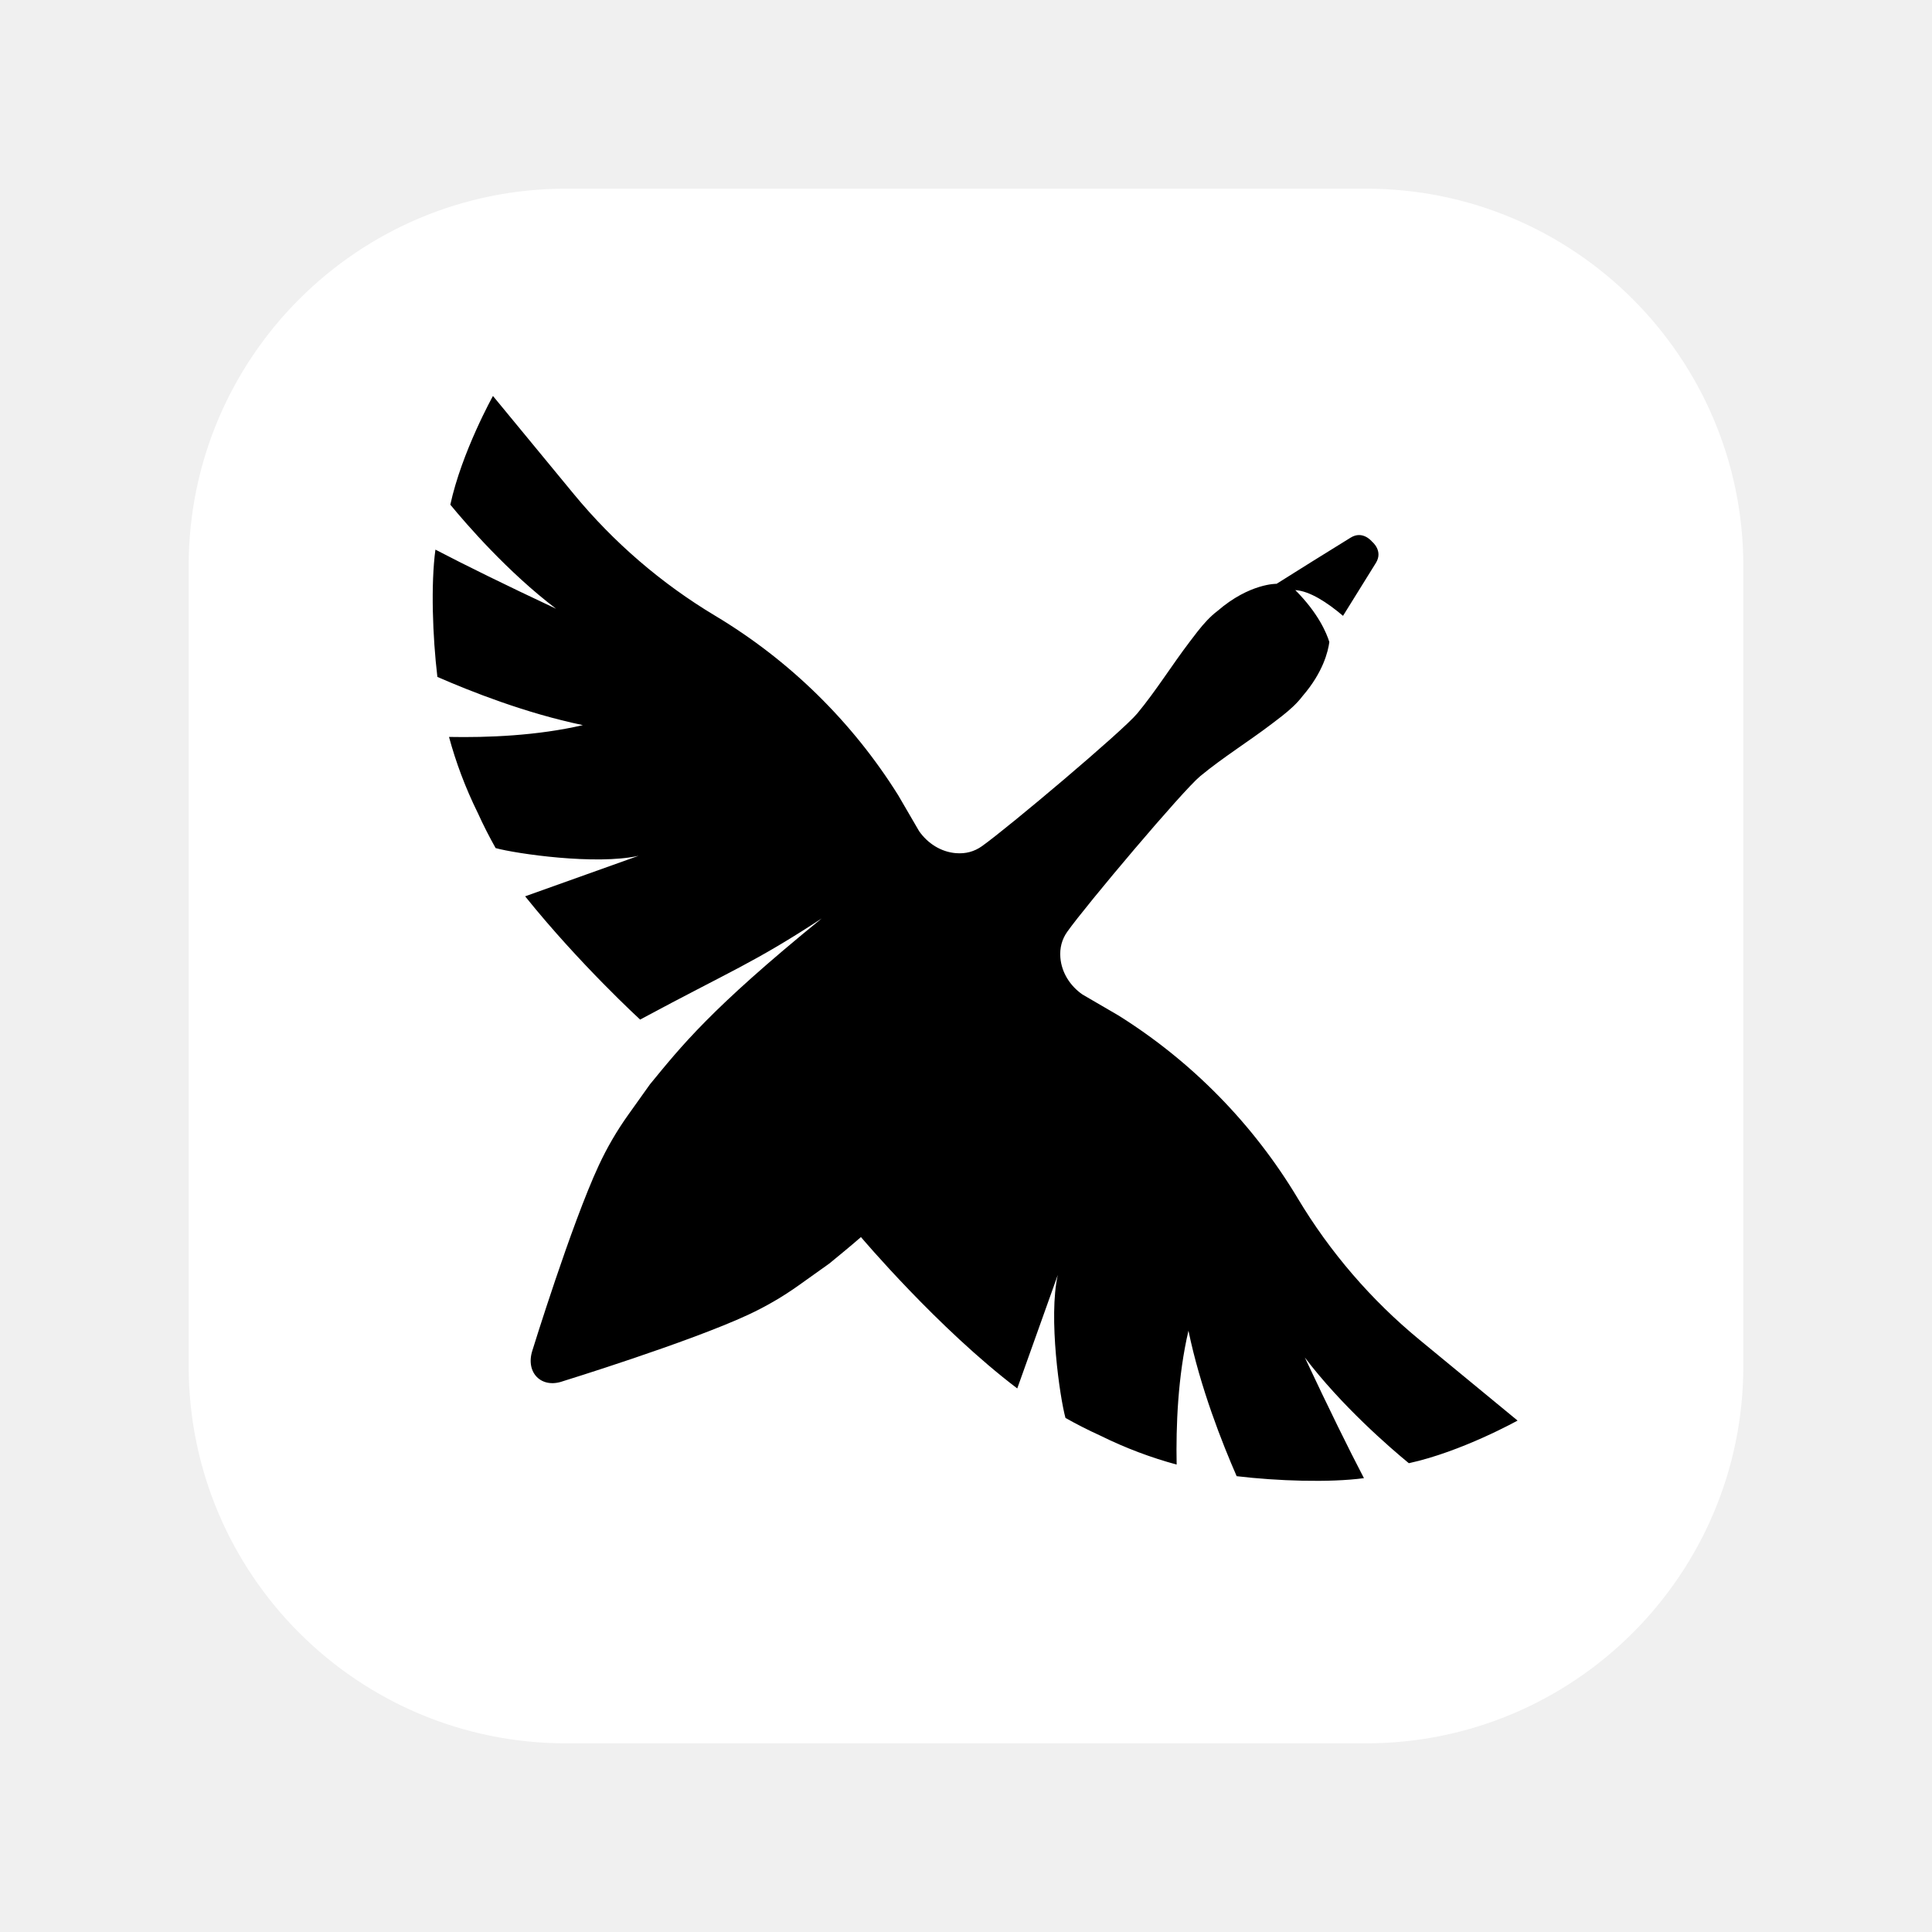
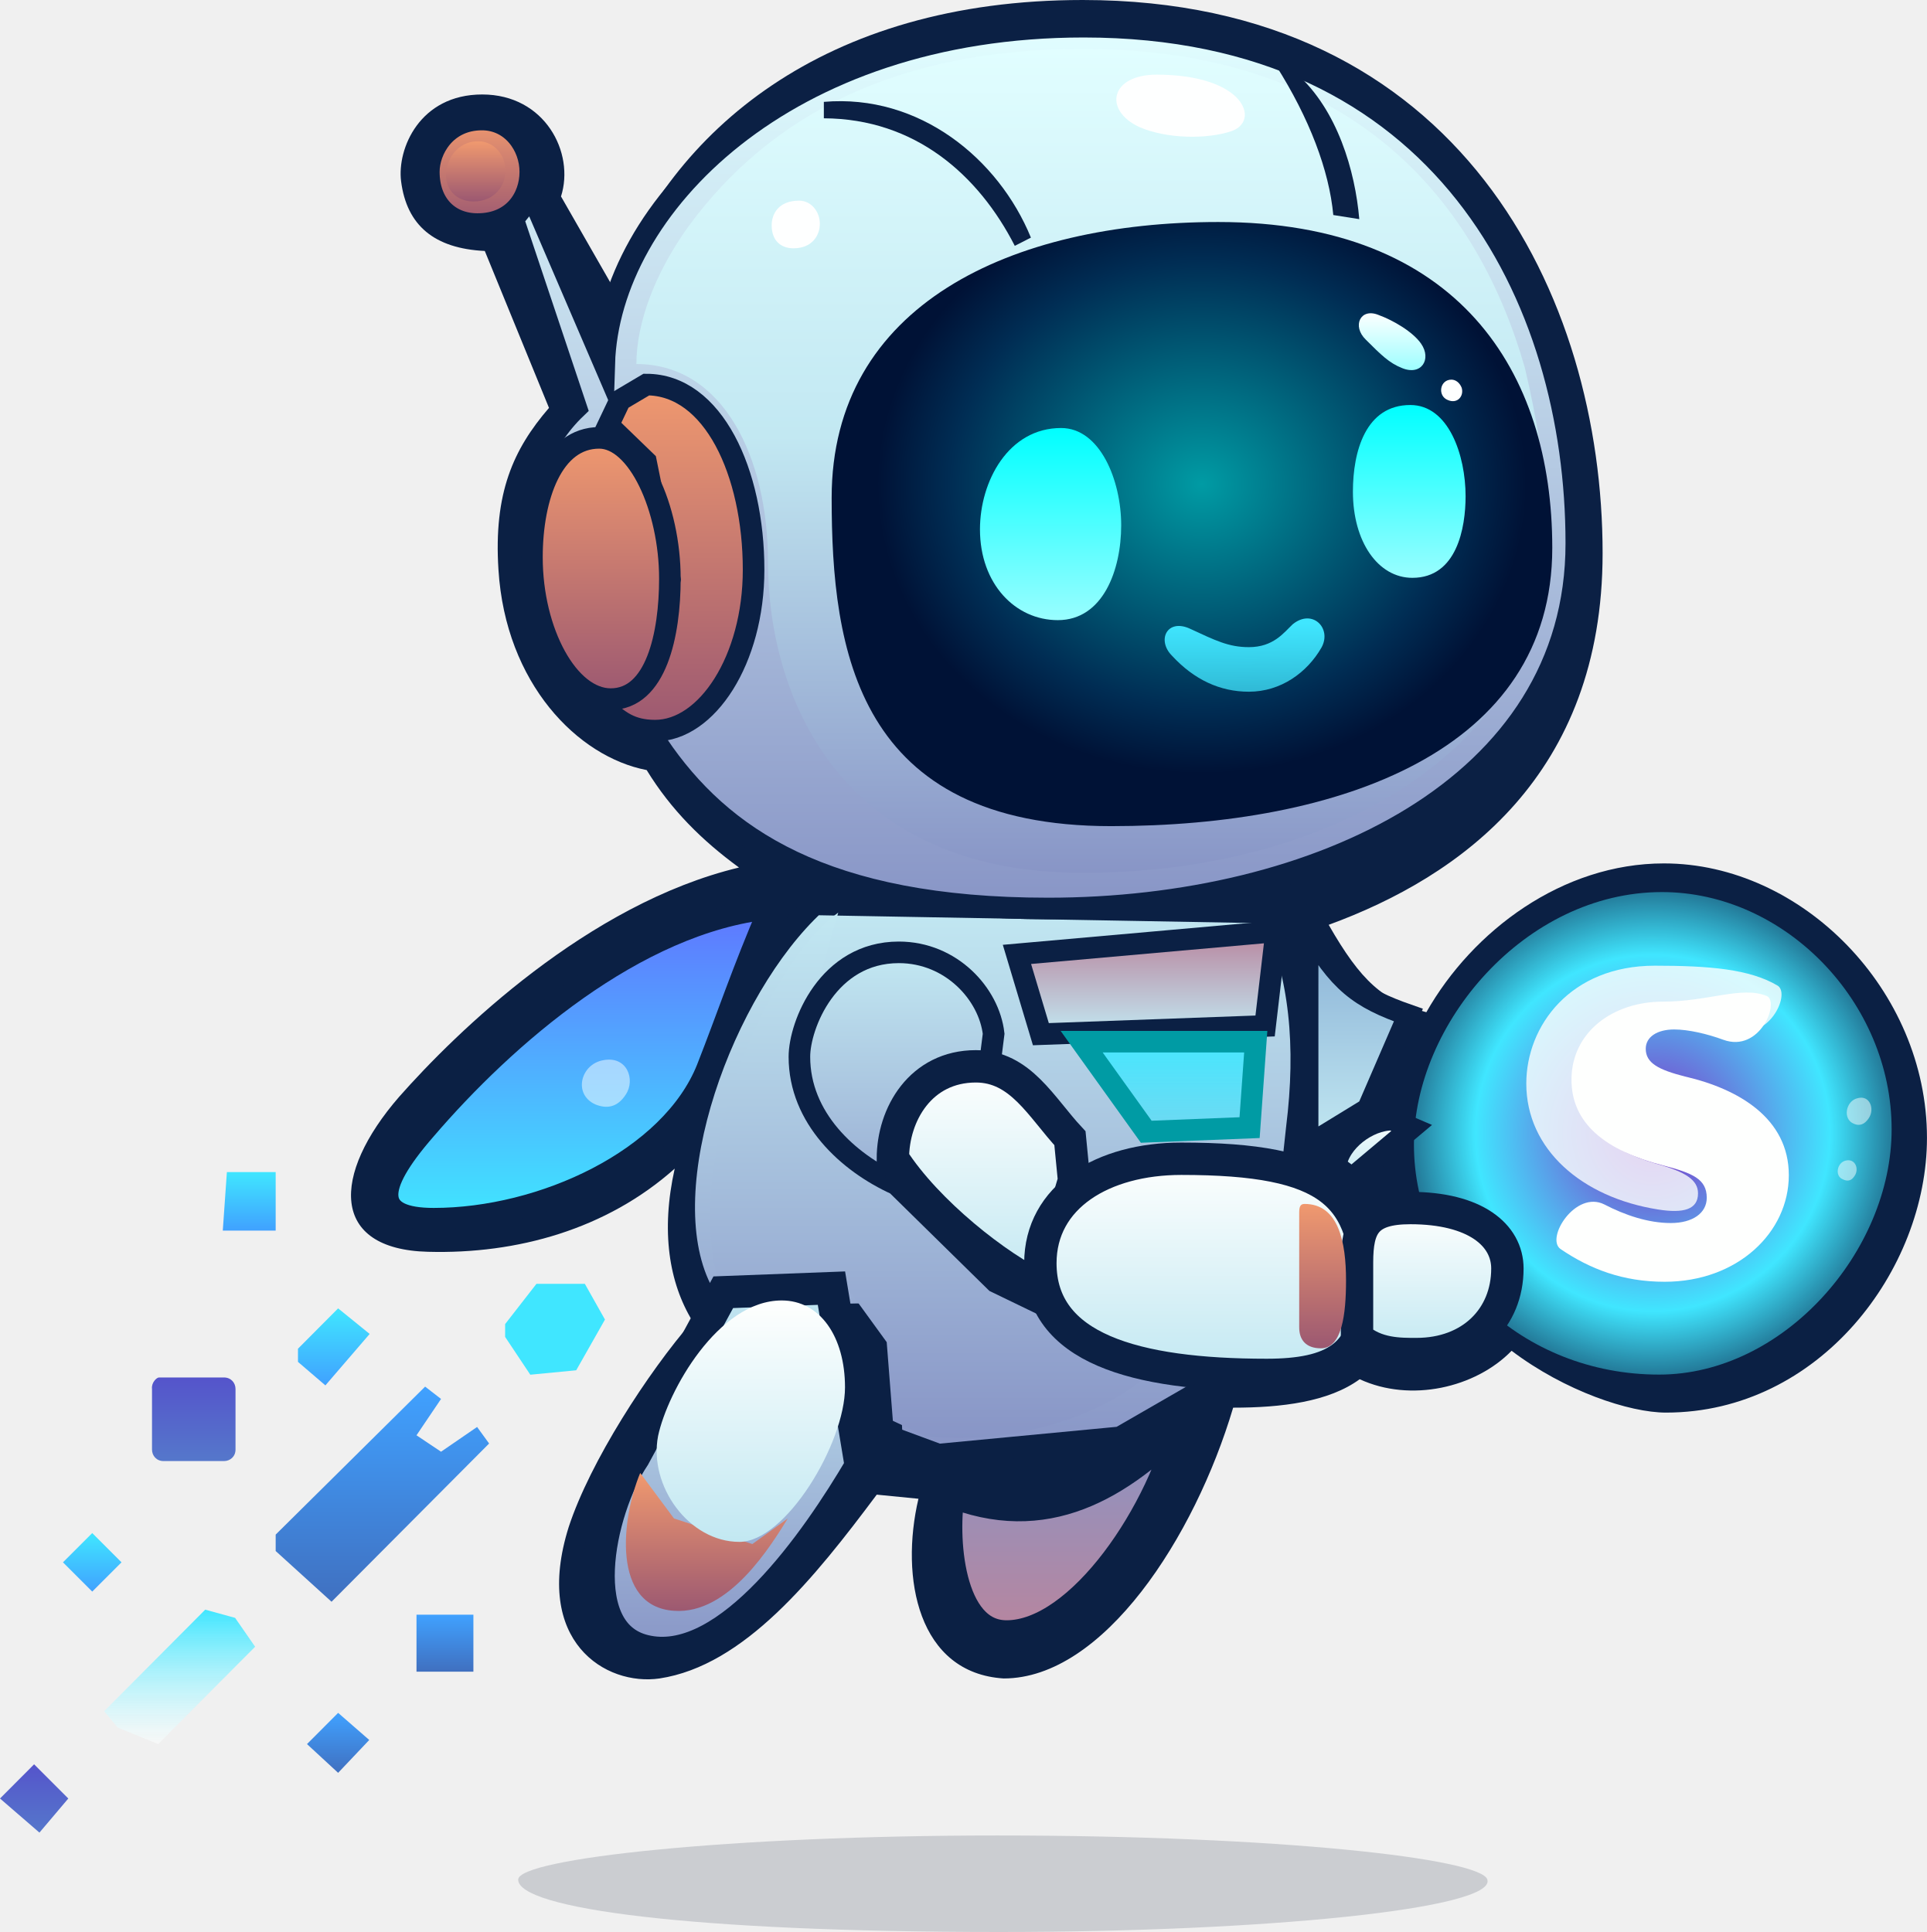
- <svg xmlns="http://www.w3.org/2000/svg" width="2048" height="2048" viewBox="0 0 2048 2048">
-   <rect x="200" y="200" width="1648" height="1648" rx="400" ry="400" fill="#ffffff" stroke="none" />
-   <g transform="translate(128, 94) scale(3)">
-     <path d="M455.145 485.687C473.786 481.639 493.559 470.622 493.559 470.622L458.952 442.115C441.844 428.034 427.282 411.116 415.898 392.108C400.167 365.845 378.431 343.683 352.485 327.445L339.813 320.066C335.471 317.048 332.444 312.344 332.013 307.037C331.737 303.615 332.557 300.556 334.47 297.864C341.068 288.564 375.172 248.097 381.422 242.926C389.471 236.273 398.44 230.739 406.761 224.403C407.944 223.501 409.131 222.604 410.3 221.689C410.341 221.648 410.4 221.616 410.436 221.58C413.106 219.472 415.626 217.233 417.629 214.578C424.862 206.202 426.62 198.797 427.051 195.52C426.072 192.366 423.153 185.314 415.018 177.179C420.117 177.492 426.29 181.525 431.887 186.27C435.644 180.265 439.578 173.92 443.507 167.562C446.131 163.315 442.238 160.138 442.129 160.039L442.107 160.034C442.107 160.034 442.107 160.016 442.102 160.012C442.002 159.903 438.825 156.01 434.588 158.634C425.528 164.24 416.473 169.851 408.42 174.949C408.42 174.949 398.875 174.75 387.572 184.512C384.912 186.52 382.673 189.039 380.57 191.704C380.529 191.745 380.493 191.799 380.461 191.84C379.541 193.005 378.644 194.192 377.747 195.38C371.406 203.705 365.877 212.67 359.224 220.719C354.057 226.973 313.586 261.072 304.286 267.671C301.594 269.584 298.539 270.408 295.113 270.127C289.811 269.701 285.102 266.669 282.083 262.328L274.705 249.656C258.467 223.701 236.305 201.974 210.042 186.243C191.034 174.859 174.12 160.292 160.035 143.188L131.519 108.581C131.519 108.581 120.497 128.35 116.454 146.995C122.078 153.834 136.749 170.807 153.826 183.769C135.466 175.135 121.893 168.459 111.188 162.876C109.538 175.085 110.182 193.549 111.881 207.848C123.47 212.919 143.202 220.732 163.289 224.884C147.222 228.641 129.597 229.325 115.987 229.058C118.385 237.909 121.72 246.937 126.207 256.019C128.115 260.22 130.204 264.322 132.461 268.337C139.663 270.318 167.939 274.437 182.985 271.056C168.016 276.4 142.885 285.378 142.885 285.378C162.187 309.393 183.52 328.931 183.52 328.931C215.969 311.483 223.366 309.099 247.703 293.182C208.292 325.251 198.063 338.344 187 351.8L179.291 362.618C175.285 368.238 171.809 374.207 168.904 380.465C159.183 401.381 145.423 445.949 145.423 445.949C142.967 453.717 148.659 459.41 156.2 456.727C156.2 456.727 200.76 442.967 221.684 433.246C227.939 430.336 233.917 426.86 239.532 422.858L250.35 415.149C253.98 412.163 257.588 409.235 261.549 405.782C261.549 405.782 288.782 438.045 316.776 459.269C316.776 459.269 325.755 434.139 331.098 419.169C327.712 434.22 331.832 462.496 333.817 469.693C337.823 471.95 341.934 474.039 346.135 475.947C355.222 480.438 364.245 483.77 373.097 486.167C372.834 472.553 373.514 454.932 377.271 438.866C381.422 458.952 389.231 478.689 394.307 490.273C408.605 491.973 427.069 492.616 439.279 490.966C433.695 480.262 427.019 466.679 418.386 448.329C431.347 465.406 448.32 480.076 455.159 485.7L455.145 485.687Z" fill="black" />
+ <svg xmlns="http://www.w3.org/2000/svg" width="187.61" height="188.14" fill="none" viewBox="0 0 187.61 188.14" version="1.1" id="svg153">
+   <g id="g153" transform="translate(-25.79,-7.26)">
+     <path d="m 131.2,7.26 c -25.26,0 -40.08,12.8 -45.76,27.91 l -5.03,-8.78 c 1.36,-4.27 -1.57,-9.93 -7.67,-9.93 -6.1,0 -8.3,5.3 -7.9,8.45 0.55,4.31 3.24,6.55 8.15,6.79 l 6.25,15.28 c -3.47,4.03 -5.4,8.28 -4.92,15.76 0.69,11.08 7.72,18.22 14.43,19.51 2.37,3.87 5.39,6.86 8.99,9.49 -14.73,3.54 -27.54,16.04 -33.1,22.34 -6.6,7.61 -6.69,14.84 2.81,15.08 8.66,0.24 17.39,-2.18 24.03,-8.1 -1.36,6.09 -0.56,11.1 1.73,14.85 -4.34,5.01 -9.96,13.67 -12.05,20.05 -3.51,11.16 3.6,15.51 8.84,14.75 8.26,-1.25 15.09,-9.79 21.15,-17.9 l 4.06,0.4 c -1.81,7.71 -0.04,16.98 8.3,17.5 9.7,0 18.59,-13.75 22.34,-26.37 4.71,0 9.3,-0.56 12.32,-2.77 4.95,2.29 11.28,0.84 14.79,-2.77 5.19,3.93 11.48,6.02 15.03,6.02 14.95,0 25.41,-13.91 25.41,-26.75 0,-14.39 -12.19,-26.73 -25.61,-26.73 -9.88,0 -18.62,6.54 -23.13,14.49 -4.22,-1.08 -6.37,-3.03 -9.51,-8.51 12.85,-4.7 26.67,-14.59 26.67,-36.19 0,-25 -13.82,-53.87 -50.62,-53.87 z" fill="#0b2044" id="path2" />
+     <path d="m 187.6,94.13 c -13.34,0 -24.15,12.84 -24.15,24.58 0,12.36 10.53,22.41 23.87,22.41 12.11,0 22.64,-12 22.64,-23.89 0,-12.4 -10.41,-23.1 -22.36,-23.1 z" fill="url(#paint0_radial_1204_2525)" id="path3" style="fill:url(#paint0_radial_1204_2525)" />
+     <path d="m 186.9,101.3 c -8.21,0 -12.51,5.85 -12.51,11.48 0,6.39 5.4,11.09 12.83,12.26 2.49,0.4 3.89,0 3.89,-1.57 0,-1.28 -1.16,-2.08 -4.05,-2.88 -4.95,-1.42 -7.27,-3.75 -7.27,-7.37 0,-4.18 3.92,-7.13 8.67,-7.13 2.13,0 4.26,0.6 6.34,1.39 3.12,1.16 5.33,-3.34 4.09,-4.22 -2.73,-1.64 -6.73,-1.96 -11.99,-1.96 z" fill="#fefffe" opacity="0.8" id="path4" />
+     <path d="m 187.7,104.8 c -4.91,0 -8.91,2.99 -8.91,7.61 0,4.18 3.2,6.89 9.03,8.37 2.73,0.72 4.14,1.28 4.14,3.12 0,1.49 -1.37,2.46 -3.5,2.46 -2.2,0 -4.47,-0.77 -6.47,-1.81 -2.8,-1.41 -5.75,3.29 -4.27,4.34 2.87,1.95 6.07,3.19 10.14,3.19 7.1,0 12.09,-4.8 12.09,-10.38 0,-5.55 -4.91,-8.41 -10.12,-9.61 -2.53,-0.65 -3.81,-1.29 -3.81,-2.7 0,-1.16 1.12,-1.88 2.77,-1.88 1.4,0 3.25,0.44 4.77,1 3.6,1.32 5.53,-3.71 4.24,-4.26 -2.44,-1 -5.68,0.55 -10.1,0.55 z" fill="#fefffe" id="path5" />
+     <path d="m 122.9,186 c -26.13,0 -46.66,2.25 -46.66,4.3 0,2.81 16.68,5.1 46.86,5.1 26.13,0 48.34,-2.29 47.5,-5.1 -0.56,-2.05 -20.29,-4.3 -47.7,-4.3 z" fill="#5d6575" opacity="0.25" id="path6" />
+     <path d="m 100.7,95.73 c -13.05,1.4 -25.72,12.45 -33.51,21.54 -5.04,5.78 -5,8.67 0.83,8.67 10.57,0 23.08,-5.75 26.62,-14.63 2.04,-5.2 3.41,-9.39 6.06,-15.58 z" fill="url(#paint9_linear_1204_2525)" stroke="#0b2044" stroke-miterlimit="10" stroke-width="2.101" id="path15" style="fill:url(#paint9_linear_1204_2525)" />
+     <path d="m 153.1,97.61 c 3.01,5.31 5.02,6.83 9.81,8.5 l -3.95,9.13 -5.86,3.59 z" fill="url(#paint10_linear_1204_2525)" stroke="#0b2044" stroke-miterlimit="10" stroke-width="2.101" id="path16" style="fill:url(#paint10_linear_1204_2525)" />
+     <path d="m 105.1,95.33 c -8.89,8.23 -16,27.52 -11.09,37.42 l 2.24,2.72 15.8,-0.28 0.56,12.04 4.55,1.68 17.67,-1.68 8.43,-4.86 6.51,-4.21 2.28,-21.05 c 1,-8.05 0.32,-14.83 -2.4,-20.98 z" fill="url(#paint11_linear_1204_2525)" stroke="#0b2044" stroke-miterlimit="10" stroke-width="2.101" id="path17" style="fill:url(#paint11_linear_1204_2525)" />
+     <path d="m 124.8,100.2 2.33,7.77 21.83,-0.8 1.08,-9.21 z" fill="url(#paint12_linear_1204_2525)" stroke="#0b2044" stroke-miterlimit="10" stroke-width="2.101" id="path18" style="fill:url(#paint12_linear_1204_2525)" />
+     <path d="m 131.1,108.7 6.29,8.77 10.06,-0.4 0.6,-8.37 z" fill="url(#paint13_linear_1204_2525)" stroke="#009ba4" stroke-miterlimit="10" stroke-width="2.101" id="path19" style="fill:url(#paint13_linear_1204_2525)" />
+     <path d="m 107.4,96.13 c -7.29,5.35 -15.32,24.68 -11.48,36.58 l 1.48,-0.52 4.68,-1.08 6.52,2 3.52,4.85 0.6,7.66 3.19,1.49 c 7.2,0.88 16.7,-1.33 22.1,-6.34 l -4.11,-2.81 -11.75,-8.24 -10.63,-10.09 -6.29,-6.87 -0.4,-7.67 z" fill="url(#paint14_linear_1204_2525)" id="path20" style="fill:url(#paint14_linear_1204_2525)" />
+     <path d="m 113.3,100 c -6.91,0 -9.68,7.1 -9.68,10.17 0,5.96 4.72,10.29 9.44,12.43 l 9.67,9.5 5.54,2.68 0.4,-12.78 -6.54,-10.9 0.4,-3.17 C 122.09,104.07 118.42,100 113.3,100 Z" fill="url(#paint15_linear_1204_2525)" stroke="#0b2044" stroke-miterlimit="10" stroke-width="2.101" id="path21" style="fill:url(#paint15_linear_1204_2525)" />
+     <path d="m 120.8,111.1 c -5.37,0 -8.08,4.67 -8.08,9 3.31,5.15 10.19,10.6 14.53,12.6 l 3.11,-10.5 -0.4,-4.1 c -2.79,-2.99 -4.8,-7 -9.16,-7 z" fill="url(#paint16_linear_1204_2525)" stroke="#0b2044" stroke-miterlimit="10" stroke-width="3.152" id="path22" style="fill:url(#paint16_linear_1204_2525)" />
+     <path d="m 140.8,120.1 c -7.64,0 -13.72,3.7 -13.72,10.17 0,8.28 9.17,10.88 22.03,10.88 6.48,0 9.81,-1.84 9.81,-8.01 0,-9.58 -3.53,-13.04 -18.12,-13.04 z" fill="url(#paint17_linear_1204_2525)" stroke="#0b2044" stroke-miterlimit="10" stroke-width="3.152" id="path23" style="fill:url(#paint17_linear_1204_2525)" />
+     <path d="m 163.1,124.9 c -4.35,0 -5.19,1.77 -5.19,5.3 v 7.32 c 1.84,1.64 4.19,1.6 5.79,1.6 5.33,0 8.85,-3.53 8.85,-8.33 0,-3.28 -3.16,-5.89 -9.45,-5.89 z" fill="url(#paint18_linear_1204_2525)" stroke="#0b2044" stroke-miterlimit="10" stroke-width="3.152" id="path24" style="fill:url(#paint18_linear_1204_2525)" />
+     <path d="m 157.4,122 5.83,-4.9 -1.88,-0.81 c -2.39,0 -5.2,2.13 -5.52,4.51 z" fill="url(#paint19_linear_1204_2525)" stroke="#0b2044" stroke-miterlimit="10" stroke-width="2.101" id="path25" style="fill:url(#paint19_linear_1204_2525)" />
+     <path d="m 118.2,152.4 c -0.81,4.33 -0.25,14.22 5.59,14.22 7.33,0 15.42,-12.14 17.46,-21.45 -6.51,6.75 -13.8,11.04 -23.05,7.23 z" fill="url(#paint20_linear_1204_2525)" stroke="#0b2044" stroke-miterlimit="10" stroke-width="3.152" id="path26" style="fill:url(#paint20_linear_1204_2525)" />
+     <path d="m 87.52,149.1 c -3.47,5.18 -6.15,17.6 1.36,19 7.91,1.52 16.38,-10.65 20.73,-18.05 l -2.87,-17.35 -10.53,0.4 z" fill="url(#paint21_linear_1204_2525)" stroke="#0b2044" stroke-miterlimit="10" stroke-width="3.152" id="path27" style="fill:url(#paint21_linear_1204_2525)" />
+     <path d="m 88.12,150.7 c -1.84,4.43 -2.79,13.02 3.29,13.42 5.4,0.4 9.52,-6.5 11.08,-8.99 l -3.45,2.49 -7.63,-2.49 z" fill="url(#paint22_linear_1204_2525)" id="path28" style="fill:url(#paint22_linear_1204_2525)" />
+     <path d="m 101.9,133.9 c -6.2,0 -11.12,8.86 -12.04,13.2 -0.93,4.86 3,10.31 7.92,10.31 4.52,0 10.28,-9.63 10.28,-15.05 0,-4.93 -2.43,-8.46 -6.16,-8.46 z" fill="url(#paint23_linear_1204_2525)" id="path29" style="fill:url(#paint23_linear_1204_2525)" />
+     <path d="m 152.8,124.5 c 3.32,0 4.04,3.73 4.04,7.45 0,3.32 -0.4,6.61 -2.44,6.61 -1.48,0 -2.12,-0.84 -2.12,-2.04 v -11.14 c 0,-0.56 0.08,-0.88 0.52,-0.88 z" fill="url(#paint24_linear_1204_2525)" id="path30" style="fill:url(#paint24_linear_1204_2525)" />
+     <path d="m 131.3,9.86 c -29.08,0 -46.2,17.62 -46.68,32.81 L 77.59,26.31 75.75,28.6 81.9,46.98 c -3.51,3.35 -5.15,8 -5.15,13.95 0,9.35 5.59,18.08 13.11,18.88 6.12,9.02 16.17,15.92 37.97,15.92 26.15,0 51.43,-11.77 51.43,-35.56 0,-23.8 -12.86,-50.31 -47.96,-50.31 z" fill="url(#paint25_linear_1204_2525)" stroke="#0b2044" stroke-miterlimit="10" stroke-width="2.101" id="path31" style="fill:url(#paint25_linear_1204_2525)" />
+     <path d="m 131.2,12.02 c -17.76,0 -30.24,6.2 -38.36,17.26 -3.33,4.61 -5.09,9.49 -5.09,13.43 8.49,0 12.81,9.18 12.81,19.26 0,12.65 6.61,30.29 30.64,30.29 22.6,0 41.52,-10.49 44.65,-26.85 0.92,-4.8 0.84,-12.07 -1.6,-22.34 -4.6,-16.03 -16.44,-31.05 -43.05,-31.05 z" fill="url(#paint26_linear_1204_2525)" id="path32" style="fill:url(#paint26_linear_1204_2525)" />
+     <path d="m 106,17.18 c 9.3,-0.8 17.02,5.54 20.16,13.22 l -1.57,0.8 C 121.07,24.31 114.9,18.82 106,18.78 Z" fill="#0b2044" id="path33" />
+     <path d="m 152,14.41 c 4,3.53 5.73,9.5 6.13,14.19 l -2.53,-0.4 c -0.4,-4.33 -2.32,-9.42 -5.6,-14.59 z" fill="#0b2044" id="path34" />
+     <path d="m 138.4,14.53 c -4.51,0 -5.2,3.45 -1.71,5.09 2.73,1.2 6.71,1.2 9.03,0.4 2.79,-1 1.24,-5.49 -7.32,-5.49 z" fill="#feffff" id="path35" />
+     <path d="m 103.6,26.8 c -2.04,0 -2.68,1.32 -2.68,2.4 0,1.48 0.88,2.24 2.13,2.24 1.72,0 2.56,-1.16 2.56,-2.4 0,-1.16 -0.84,-2.24 -2.01,-2.24 z" fill="#feffff" id="path36" />
+     <path d="m 144.4,28.88 c -20.13,0 -37.64,8.05 -37.64,26.86 0,14.82 2.43,31.97 27.21,31.97 22.22,0 42.95,-7.3 42.95,-27.1 0,-17.14 -9.11,-31.73 -32.52,-31.73 z" fill="url(#paint27_radial_1204_2525)" id="path37" style="fill:url(#paint27_radial_1204_2525)" />
+     <path d="m 129.1,48.94 c -5.14,0 -7.9,5.2 -7.9,9.87 0,5.32 3.45,8.84 7.58,8.84 4.4,0 6.17,-4.88 6.17,-9.24 0,-4.35 -2.05,-9.47 -5.85,-9.47 z" fill="url(#paint28_linear_1204_2525)" id="path38" style="fill:url(#paint28_linear_1204_2525)" />
+     <path d="m 163.1,46.7 c -4.35,0 -5.59,4.51 -5.59,8.44 0,4.87 2.44,8.39 5.79,8.39 4.34,0 5.18,-4.88 5.18,-7.95 0,-3.97 -1.64,-8.88 -5.38,-8.88 z" fill="url(#paint29_linear_1204_2525)" id="path39" style="fill:url(#paint29_linear_1204_2525)" />
+     <path d="m 160,37.93 c -1.76,-0.72 -2.6,1.08 -1.24,2.4 1.48,1.48 2.28,2.28 3.55,2.78 1.88,0.76 2.88,-0.88 1.84,-2.38 -0.8,-1.16 -2.72,-2.28 -4.15,-2.8 z" fill="url(#paint30_linear_1204_2525)" id="path40" style="fill:url(#paint30_linear_1204_2525)" />
+     <path d="m 167.1,44.23 c -1.14,0 -1.38,1.59 -0.34,1.99 0.94,0.4 1.58,-0.4 1.34,-1.2 -0.2,-0.51 -0.6,-0.79 -1,-0.79 z" fill="#feffff" id="path41" />
+     <path d="m 139.9,71.12 c -1.52,-1.52 -0.48,-3.67 1.76,-2.63 2.48,1.15 3.76,1.79 5.72,1.79 2.39,0 3.39,-1.4 4.27,-2.23 1.92,-1.56 3.84,0.4 2.8,2.27 -1.4,2.44 -3.96,4.3 -7.07,4.3 -2.8,0 -5.32,-1.16 -7.48,-3.5 z" fill="url(#paint31_linear_1204_2525)" id="path42" style="fill:url(#paint31_linear_1204_2525)" />
+     <path d="m 72.71,18.9 c -3.54,0 -5.17,2.96 -5.17,5.09 0,3.13 1.95,5.09 4.74,5.09 3.5,0 5.14,-2.56 5.14,-5.09 0,-2.53 -1.8,-5.09 -4.71,-5.09 z" fill="url(#paint32_linear_1204_2525)" stroke="#0b2044" stroke-miterlimit="10" stroke-width="2.101" id="path43" style="fill:url(#paint32_linear_1204_2525)" />
+     <path d="m 72.36,21.02 c -2.23,0 -3.15,2.01 -3.15,3.25 0,1.64 1.2,2.61 2.67,2.61 2.09,0 3.13,-1.57 3.13,-3.01 0,-1.45 -1.08,-2.85 -2.65,-2.85 z" fill="url(#paint33_linear_1204_2525)" id="path44" style="fill:url(#paint33_linear_1204_2525)" />
+     <path d="m 86.17,46.22 2.55,-1.51 c 6.51,0 10.44,8.55 10.44,18.03 0,8.78 -4.55,15.67 -9.59,15.67 -2.43,0 -3.56,-1 -4.92,-2.2 l 1.16,-1.95 3.27,-1.94 1.93,-8.63 -2.33,-11.48 -3.67,-3.55 z" fill="url(#paint34_linear_1204_2525)" stroke="#0b2044" stroke-miterlimit="10" stroke-width="2.101" id="path45" style="fill:url(#paint34_linear_1204_2525)" />
+     <path d="m 84.13,49.9 c -4.52,0 -6.55,5.68 -6.55,11.63 0,7.31 3.55,13.81 7.67,13.81 4.43,0 5.76,-6.3 5.76,-11.73 0,-6.91 -3.13,-13.71 -6.88,-13.71 z" fill="url(#paint35_linear_1204_2525)" stroke="#0b2044" stroke-miterlimit="10" stroke-width="2.101" id="path46" style="fill:url(#paint35_linear_1204_2525)" />
+     <path d="m 83.73,114.8 c -2.16,-1 -1.4,-3.89 0.76,-4.29 2.35,-0.48 3.19,1.88 2.23,3.33 -0.79,1.24 -1.83,1.44 -2.99,0.96 z" fill="#feffff" opacity="0.5" id="path47" />
+     <path d="m 206.3,116.7 c -1.16,-0.44 -0.8,-2.26 0.36,-2.5 1.16,-0.32 1.68,1.04 1.08,1.94 -0.44,0.68 -0.96,0.77 -1.44,0.56 z" fill="#feffff" opacity="0.5" id="path48" />
+     <path d="m 205.2,122.1 c -0.8,-0.32 -0.56,-1.62 0.28,-1.82 0.96,-0.24 1.36,0.86 0.84,1.54 -0.32,0.48 -0.72,0.48 -1.12,0.28 z" fill="#feffff" opacity="0.5" id="path49" />
+     <path d="m 47.88,121.4 h 4.75 v 5.7 h -5.15 z" fill="url(#paint36_linear_1204_2525)" id="path50" style="fill:url(#paint36_linear_1204_2525)" />
+     <path d="m 41.27,141.4 h 6.33 c 0.68,0 1.12,0.52 1.12,1.12 v 5.9 c 0,0.68 -0.52,1.12 -1.12,1.12 h -5.89 c -0.68,0 -1.12,-0.52 -1.12,-1.12 v -5.9 c -0.08,-0.6 0.44,-1.12 0.68,-1.12 z" fill="url(#paint37_linear_1204_2525)" id="path51" style="fill:url(#paint37_linear_1204_2525)" />
+     <path d="m 54.8,138.6 3.91,-3.93 3.07,2.49 -4.31,5.01 -2.67,-2.29 z" fill="url(#paint38_linear_1204_2525)" id="path52" style="fill:url(#paint38_linear_1204_2525)" />
+     <path d="m 74.97,136.2 3.05,-3.92 h 4.71 l 1.96,3.48 -2.8,4.94 -4.47,0.43 -2.45,-3.68 z" fill="url(#paint39_linear_1204_2525)" id="path53" style="fill:url(#paint39_linear_1204_2525)" />
+     <path d="m 52.63,156.7 14.55,-14.41 1.55,1.2 -2.39,3.54 2.39,1.6 3.51,-2.41 1.17,1.61 -15.34,15.41 -5.44,-4.94 z" fill="url(#paint40_linear_1204_2525)" id="path54" style="fill:url(#paint40_linear_1204_2525)" />
+     <path d="m 66.34,164.5 h 5.54 v 5.55 h -5.54 z" fill="url(#paint41_linear_1204_2525)" id="path55" style="fill:url(#paint41_linear_1204_2525)" />
+     <path d="m 31.92,159.4 2.85,-2.85 2.85,2.85 -2.85,2.85 z" fill="url(#paint42_linear_1204_2525)" id="path56" style="fill:url(#paint42_linear_1204_2525)" />
+     <path d="m 25.79,182.4 3.32,-3.33 3.33,3.33 -2.81,3.32 z" fill="url(#paint43_linear_1204_2525)" id="path57" style="fill:url(#paint43_linear_1204_2525)" />
+     <path d="m 35.93,173.9 9.84,-9.89 2.91,0.8 1.95,2.81 -9.44,9.48 -3.93,-1.6 z" fill="url(#paint44_linear_1204_2525)" id="path58" style="fill:url(#paint44_linear_1204_2525)" />
+     <path d="m 55.68,177.1 3.03,-3.04 3.03,2.64 -3.03,3.2 z" fill="url(#paint45_linear_1204_2525)" id="path59" style="fill:url(#paint45_linear_1204_2525)" />
  </g>
+   <defs id="defs153">
+     <radialGradient id="paint0_radial_1204_2525" cx="0" cy="0" r="1" gradientTransform="matrix(25.75,0,0,25.86,186.7,117.6)" gradientUnits="userSpaceOnUse">
+       <stop stop-color="#8429C3" offset="0" id="stop59" />
+       <stop stop-color="#40E6FF" offset=".672" id="stop60" />
+       <stop stop-color="#40E6FF" stop-opacity=".25" offset="1" id="stop61" />
+     </radialGradient>
+     <linearGradient id="paint9_linear_1204_2525" x1="77.46" x2="77.46" y1="95.73" y2="126.1" gradientUnits="userSpaceOnUse">
+       <stop stop-color="#5F76FF" offset="0" id="stop78" />
+       <stop stop-color="#40E6FF" offset="1" id="stop79" />
+     </linearGradient>
+     <linearGradient id="paint10_linear_1204_2525" x1="157.5" x2="157.5" y1="97.61" y2="118.8" gradientUnits="userSpaceOnUse">
+       <stop stop-color="#88B0D5" offset="0" id="stop80" />
+       <stop stop-color="#C2E8F2" offset="1" id="stop81" />
+     </linearGradient>
+     <linearGradient id="paint11_linear_1204_2525" x1="118.9" x2="118.9" y1="95.33" y2="148.9" gradientUnits="userSpaceOnUse">
+       <stop stop-color="#C2E8F2" offset="0" id="stop82" />
+       <stop stop-color="#8895C6" offset="1" id="stop83" />
+     </linearGradient>
+     <linearGradient id="paint12_linear_1204_2525" x1="137.4" x2="137.4" y1="97.97" y2="108" gradientUnits="userSpaceOnUse">
+       <stop stop-color="#B8859E" offset="0" id="stop84" />
+       <stop stop-color="#C2E8F2" offset="1" id="stop85" />
+     </linearGradient>
+     <linearGradient id="paint13_linear_1204_2525" x1="139.6" x2="139.6" y1="107.6" y2="118.1" gradientUnits="userSpaceOnUse">
+       <stop stop-color="#40E6FF" offset="0" id="stop86" />
+       <stop stop-color="#40E6FF" stop-opacity=".53" offset="1" id="stop87" />
+     </linearGradient>
+     <linearGradient id="paint14_linear_1204_2525" x1="116.2" x2="116.2" y1="96.13" y2="147.4" gradientUnits="userSpaceOnUse">
+       <stop stop-color="#C2E8F2" offset="0" id="stop88" />
+       <stop stop-color="#8895C6" offset="1" id="stop89" />
+     </linearGradient>
+     <linearGradient id="paint15_linear_1204_2525" x1="115.9" x2="115.9" y1="100" y2="132.7" gradientUnits="userSpaceOnUse">
+       <stop stop-color="#C2E8F2" offset="0" id="stop90" />
+       <stop stop-color="#8895C6" offset="1" id="stop91" />
+     </linearGradient>
+     <linearGradient id="paint16_linear_1204_2525" x1="120.6" x2="120.6" y1="111.1" y2="132.7" gradientUnits="userSpaceOnUse">
+       <stop stop-color="#FEFFFE" offset="0" id="stop92" />
+       <stop stop-color="#C2E8F2" offset="1" id="stop93" />
+     </linearGradient>
+     <linearGradient id="paint17_linear_1204_2525" x1="143" x2="143" y1="120.1" y2="141.1" gradientUnits="userSpaceOnUse">
+       <stop stop-color="#FEFFFE" offset="0" id="stop94" />
+       <stop stop-color="#C2E8F2" offset="1" id="stop95" />
+     </linearGradient>
+     <linearGradient id="paint18_linear_1204_2525" x1="165.3" x2="165.3" y1="124.9" y2="139.2" gradientUnits="userSpaceOnUse">
+       <stop stop-color="#FEFFFE" offset="0" id="stop96" />
+       <stop stop-color="#C2E8F2" offset="1" id="stop97" />
+     </linearGradient>
+     <linearGradient id="paint19_linear_1204_2525" x1="159.5" x2="159.5" y1="115.9" y2="122" gradientUnits="userSpaceOnUse">
+       <stop stop-color="#FEFFFE" offset="0" id="stop98" />
+       <stop stop-color="#C2E8F2" offset="1" id="stop99" />
+     </linearGradient>
+     <linearGradient id="paint20_linear_1204_2525" x1="129.7" x2="129.7" y1="145.2" y2="166.6" gradientUnits="userSpaceOnUse">
+       <stop stop-color="#8895C6" offset="0" id="stop100" />
+       <stop stop-color="#B8859E" offset="1" id="stop101" />
+     </linearGradient>
+     <linearGradient id="paint21_linear_1204_2525" x1="98" x2="98" y1="132.7" y2="168.3" gradientUnits="userSpaceOnUse">
+       <stop stop-color="#C2E8F2" offset="0" id="stop102" />
+       <stop stop-color="#8895C6" offset="1" id="stop103" />
+     </linearGradient>
+     <linearGradient id="paint22_linear_1204_2525" x1="94.73" x2="94.73" y1="150.7" y2="164.3" gradientUnits="userSpaceOnUse">
+       <stop stop-color="#F0996F" offset="0" id="stop104" />
+       <stop stop-color="#9B5871" offset="1" id="stop105" />
+     </linearGradient>
+     <linearGradient id="paint23_linear_1204_2525" x1="98.73" x2="98.73" y1="133.9" y2="157.4" gradientUnits="userSpaceOnUse">
+       <stop stop-color="#FEFFFE" offset="0" id="stop106" />
+       <stop stop-color="#C2E8F2" offset="1" id="stop107" />
+     </linearGradient>
+     <linearGradient id="paint24_linear_1204_2525" x1="154.5" x2="154.5" y1="124.5" y2="138.6" gradientUnits="userSpaceOnUse">
+       <stop stop-color="#F0996F" offset="0" id="stop108" />
+       <stop stop-color="#9B5871" offset="1" id="stop109" />
+     </linearGradient>
+     <linearGradient id="paint25_linear_1204_2525" x1="128" x2="128" y1="9.857" y2="95.73" gradientUnits="userSpaceOnUse">
+       <stop stop-color="#E1FEFF" offset="0" id="stop110" />
+       <stop stop-color="#8895C6" offset="1" id="stop111" />
+     </linearGradient>
+     <linearGradient id="paint26_linear_1204_2525" x1="133.5" x2="133.5" y1="12.02" y2="92.26" gradientUnits="userSpaceOnUse">
+       <stop stop-color="#E1FEFF" offset="0" id="stop112" />
+       <stop stop-color="#C2E8F2" offset=".47" id="stop113" />
+       <stop stop-color="#8895C6" offset="1" id="stop114" />
+     </linearGradient>
+     <radialGradient id="paint27_radial_1204_2525" cx="0" cy="0" r="1" gradientTransform="matrix(31.64,0,0,28.18,142.8,54.4)" gradientUnits="userSpaceOnUse">
+       <stop stop-color="#009BA4" offset="0" id="stop115" />
+       <stop stop-color="#002D54" offset=".771" id="stop116" />
+       <stop stop-color="#001236" offset="1" id="stop117" />
+     </radialGradient>
+     <linearGradient id="paint28_linear_1204_2525" x1="128" x2="128" y1="48.94" y2="67.65" gradientUnits="userSpaceOnUse">
+       <stop stop-color="#0ff" offset="0" id="stop118" />
+       <stop stop-color="#99FEFF" offset="1" id="stop119" />
+     </linearGradient>
+     <linearGradient id="paint29_linear_1204_2525" x1="163" x2="163" y1="46.7" y2="63.53" gradientUnits="userSpaceOnUse">
+       <stop stop-color="#0ff" offset="0" id="stop120" />
+       <stop stop-color="#99FEFF" offset="1" id="stop121" />
+     </linearGradient>
+     <linearGradient id="paint30_linear_1204_2525" x1="161.4" x2="161.4" y1="37.67" y2="43.48" gradientUnits="userSpaceOnUse">
+       <stop stop-color="#FEFFFF" offset="0" id="stop122" />
+       <stop stop-color="#99FEFF" offset="1" id="stop123" />
+     </linearGradient>
+     <linearGradient id="paint31_linear_1204_2525" x1="146.5" x2="146.5" y1="67.91" y2="74.62" gradientUnits="userSpaceOnUse">
+       <stop stop-color="#40E6FF" offset="0" id="stop124" />
+       <stop stop-color="#40E6FF" stop-opacity=".75" offset="1" id="stop125" />
+     </linearGradient>
+     <linearGradient id="paint32_linear_1204_2525" x1="72.48" x2="72.48" y1="18.9" y2="29.08" gradientUnits="userSpaceOnUse">
+       <stop stop-color="#F0996F" offset="0" id="stop126" />
+       <stop stop-color="#9B5871" offset="1" id="stop127" />
+     </linearGradient>
+     <linearGradient id="paint33_linear_1204_2525" x1="72.11" x2="72.11" y1="21.02" y2="26.88" gradientUnits="userSpaceOnUse">
+       <stop stop-color="#F0996F" offset="0" id="stop128" />
+       <stop stop-color="#9B5871" offset="1" id="stop129" />
+     </linearGradient>
+     <linearGradient id="paint34_linear_1204_2525" x1="91.85" x2="91.85" y1="44.71" y2="78.41" gradientUnits="userSpaceOnUse">
+       <stop stop-color="#F0996F" offset="0" id="stop130" />
+       <stop stop-color="#9B5871" offset="1" id="stop131" />
+     </linearGradient>
+     <linearGradient id="paint35_linear_1204_2525" x1="84.65" x2="84.65" y1="49.9" y2="75.34" gradientUnits="userSpaceOnUse">
+       <stop stop-color="#F0996F" offset="0" id="stop132" />
+       <stop stop-color="#9B5871" offset="1" id="stop133" />
+     </linearGradient>
+     <linearGradient id="paint36_linear_1204_2525" x1="50.06" x2="50.06" y1="121.4" y2="127.1" gradientUnits="userSpaceOnUse">
+       <stop stop-color="#40E6FF" offset="0" id="stop134" />
+       <stop stop-color="#40A1FF" offset="1" id="stop135" />
+     </linearGradient>
+     <linearGradient id="paint37_linear_1204_2525" x1="44.65" x2="44.65" y1="141.4" y2="149.5" gradientUnits="userSpaceOnUse">
+       <stop stop-color="#5554CB" offset="0" id="stop136" />
+       <stop stop-color="#5577CB" offset="1" id="stop137" />
+     </linearGradient>
+     <linearGradient id="paint38_linear_1204_2525" x1="58.29" x2="58.29" y1="134.7" y2="142.2" gradientUnits="userSpaceOnUse">
+       <stop stop-color="#40E6FF" offset="0" id="stop138" />
+       <stop stop-color="#40A1FF" offset="1" id="stop139" />
+     </linearGradient>
+     <linearGradient id="paint39_linear_1204_2525" x1="79.73" x2="79.73" y1="132.3" y2="141.1" gradientUnits="userSpaceOnUse">
+       <stop stop-color="#40E6FF" offset="0" id="stop140" />
+       <stop stop-color="#40E6FF" offset="1" id="stop141" />
+     </linearGradient>
+     <linearGradient id="paint40_linear_1204_2525" x1="63.02" x2="63.02" y1="142.3" y2="163.3" gradientUnits="userSpaceOnUse">
+       <stop stop-color="#40A1FF" offset="0" id="stop142" />
+       <stop stop-color="#4070C0" offset="1" id="stop143" />
+     </linearGradient>
+     <linearGradient id="paint41_linear_1204_2525" x1="69.1" x2="69.1" y1="164.5" y2="170" gradientUnits="userSpaceOnUse">
+       <stop stop-color="#40A1FF" offset="0" id="stop144" />
+       <stop stop-color="#4070C0" offset="1" id="stop145" />
+     </linearGradient>
+     <linearGradient id="paint42_linear_1204_2525" x1="34.77" x2="34.77" y1="156.6" y2="162.3" gradientUnits="userSpaceOnUse">
+       <stop stop-color="#40E6FF" offset="0" id="stop146" />
+       <stop stop-color="#40A1FF" offset="1" id="stop147" />
+     </linearGradient>
+     <linearGradient id="paint43_linear_1204_2525" x1="29.1" x2="29.1" y1="179" y2="185.7" gradientUnits="userSpaceOnUse">
+       <stop stop-color="#5554CB" offset="0" id="stop148" />
+       <stop stop-color="#5577CB" offset="1" id="stop149" />
+     </linearGradient>
+     <linearGradient id="paint44_linear_1204_2525" x1="43.27" x2="43.27" y1="164" y2="177.1" gradientUnits="userSpaceOnUse">
+       <stop stop-color="#40E6FF" offset="0" id="stop150" />
+       <stop stop-color="#FEFFFE" stop-opacity=".53" offset="1" id="stop151" />
+     </linearGradient>
+     <linearGradient id="paint45_linear_1204_2525" x1="58.71" x2="58.71" y1="174.1" y2="179.9" gradientUnits="userSpaceOnUse">
+       <stop stop-color="#40A1FF" offset="0" id="stop152" />
+       <stop stop-color="#4070C0" offset="1" id="stop153" />
+     </linearGradient>
+   </defs>
</svg>
